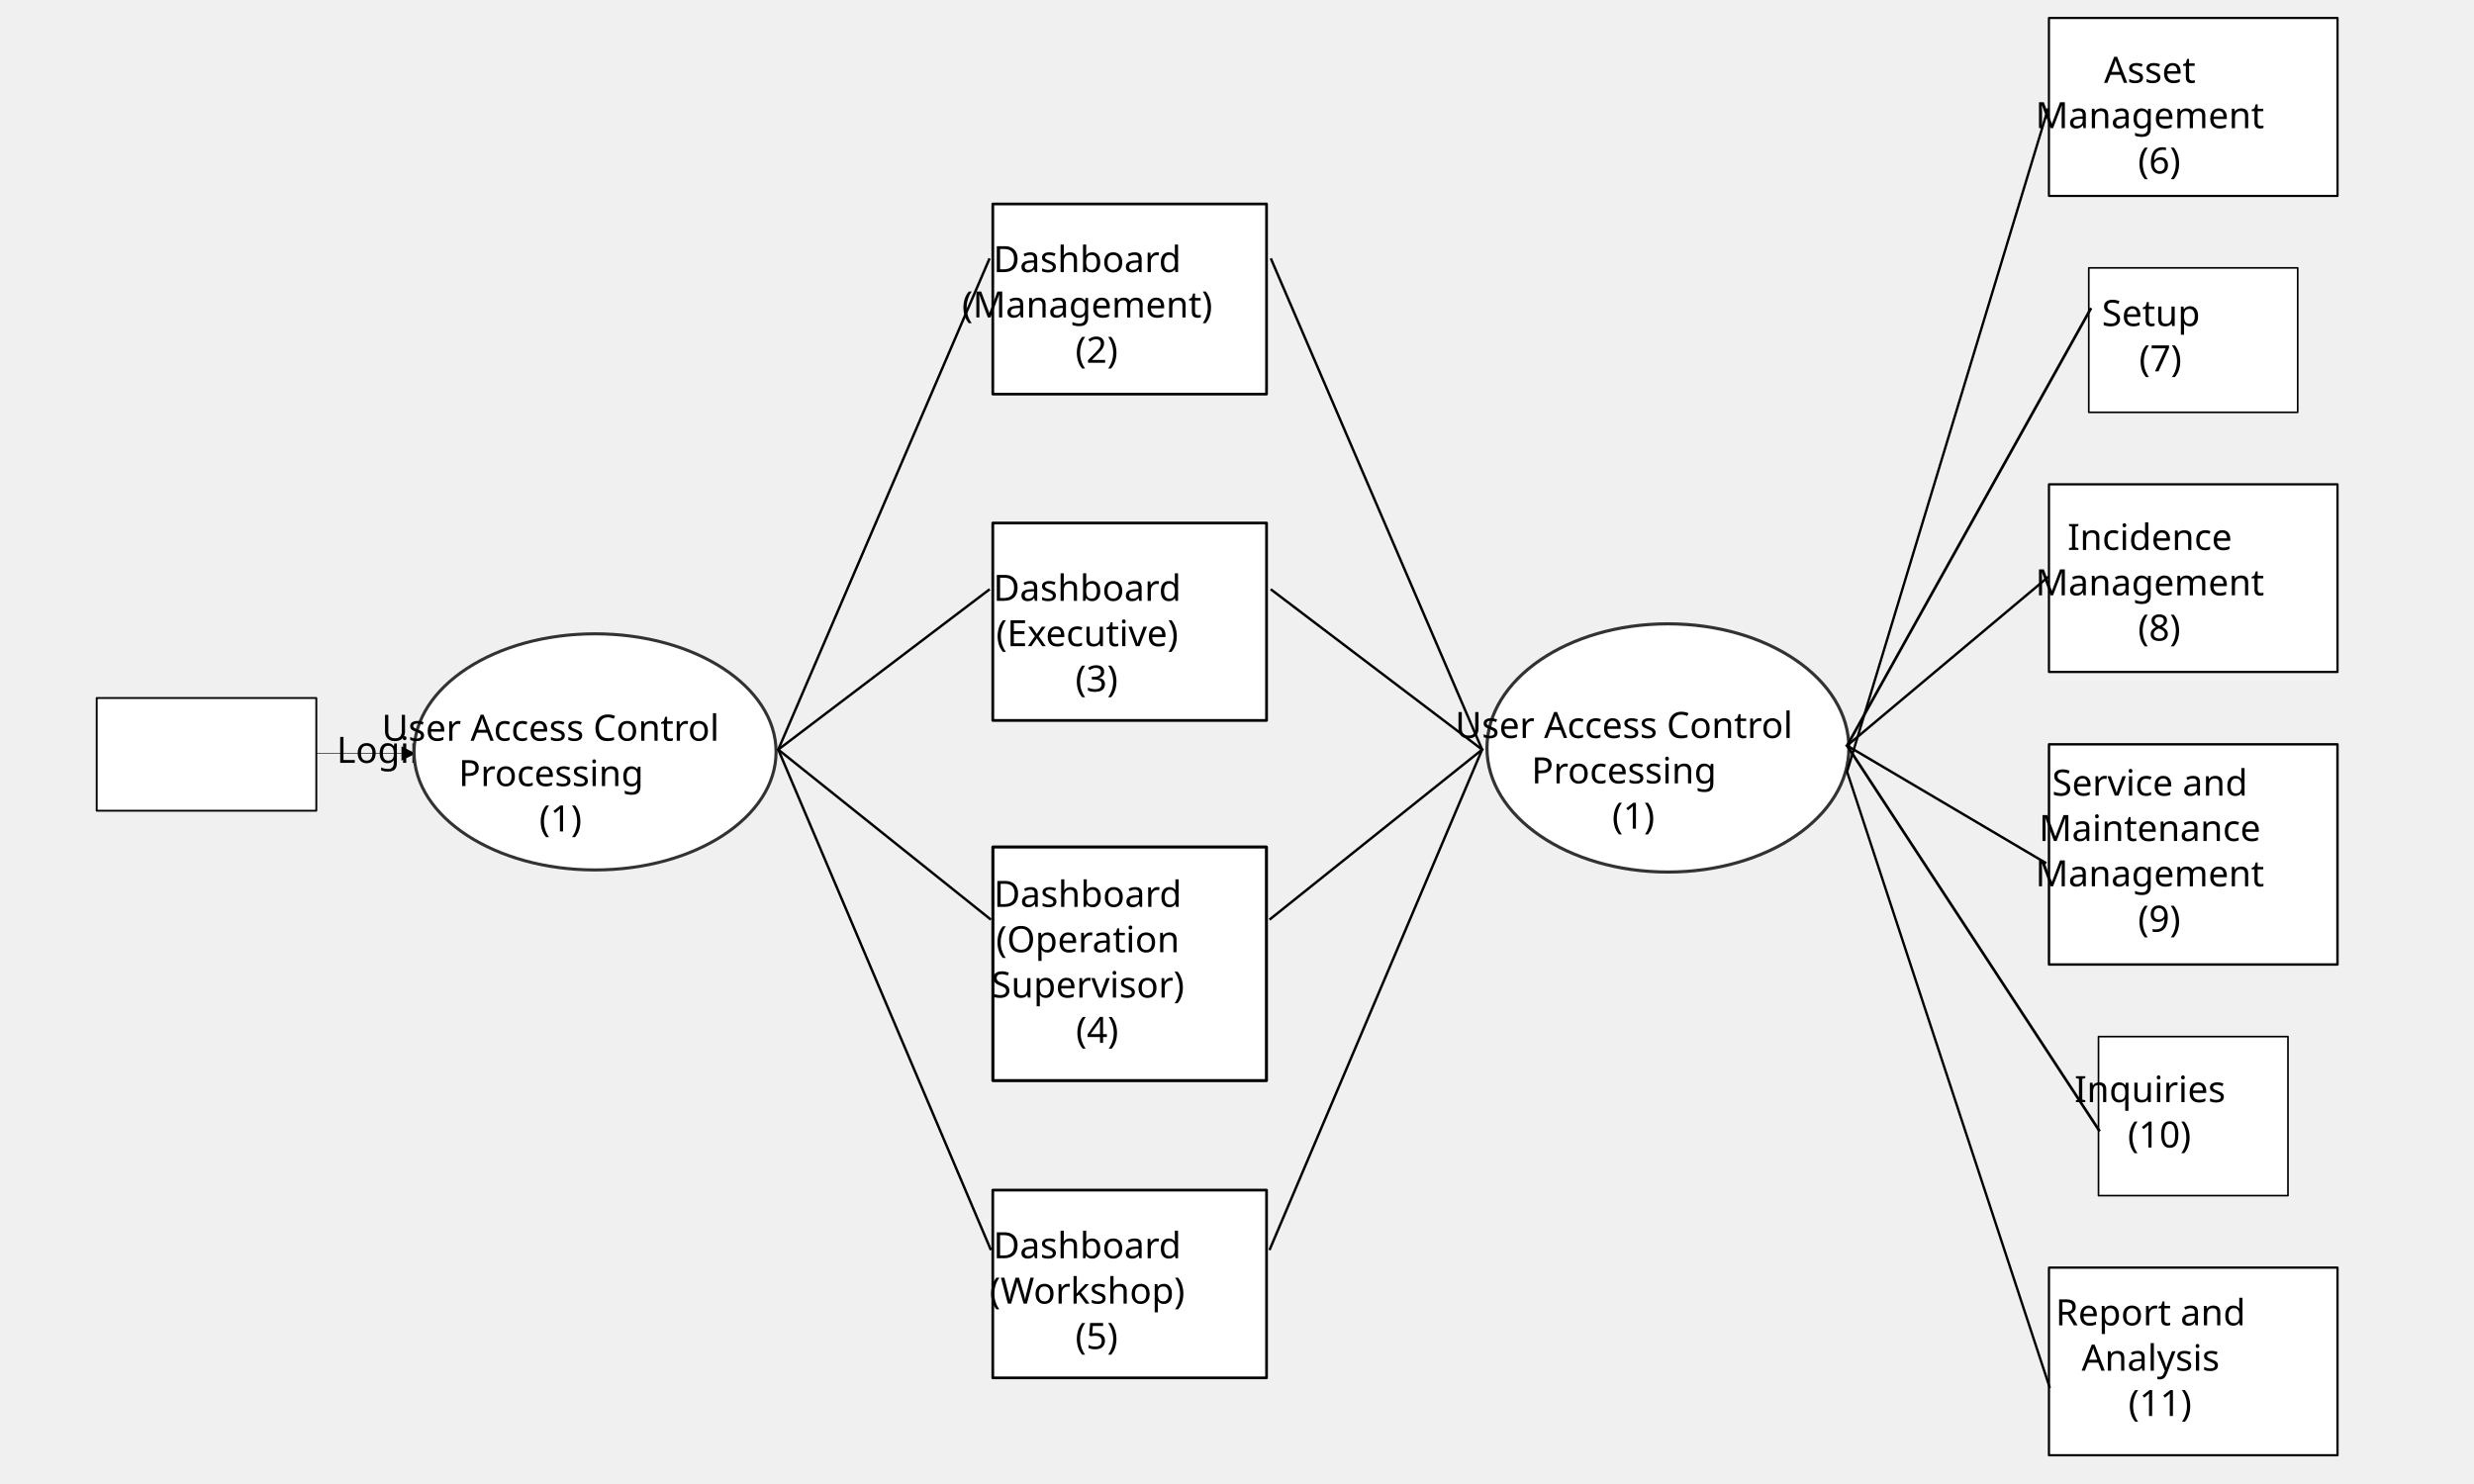
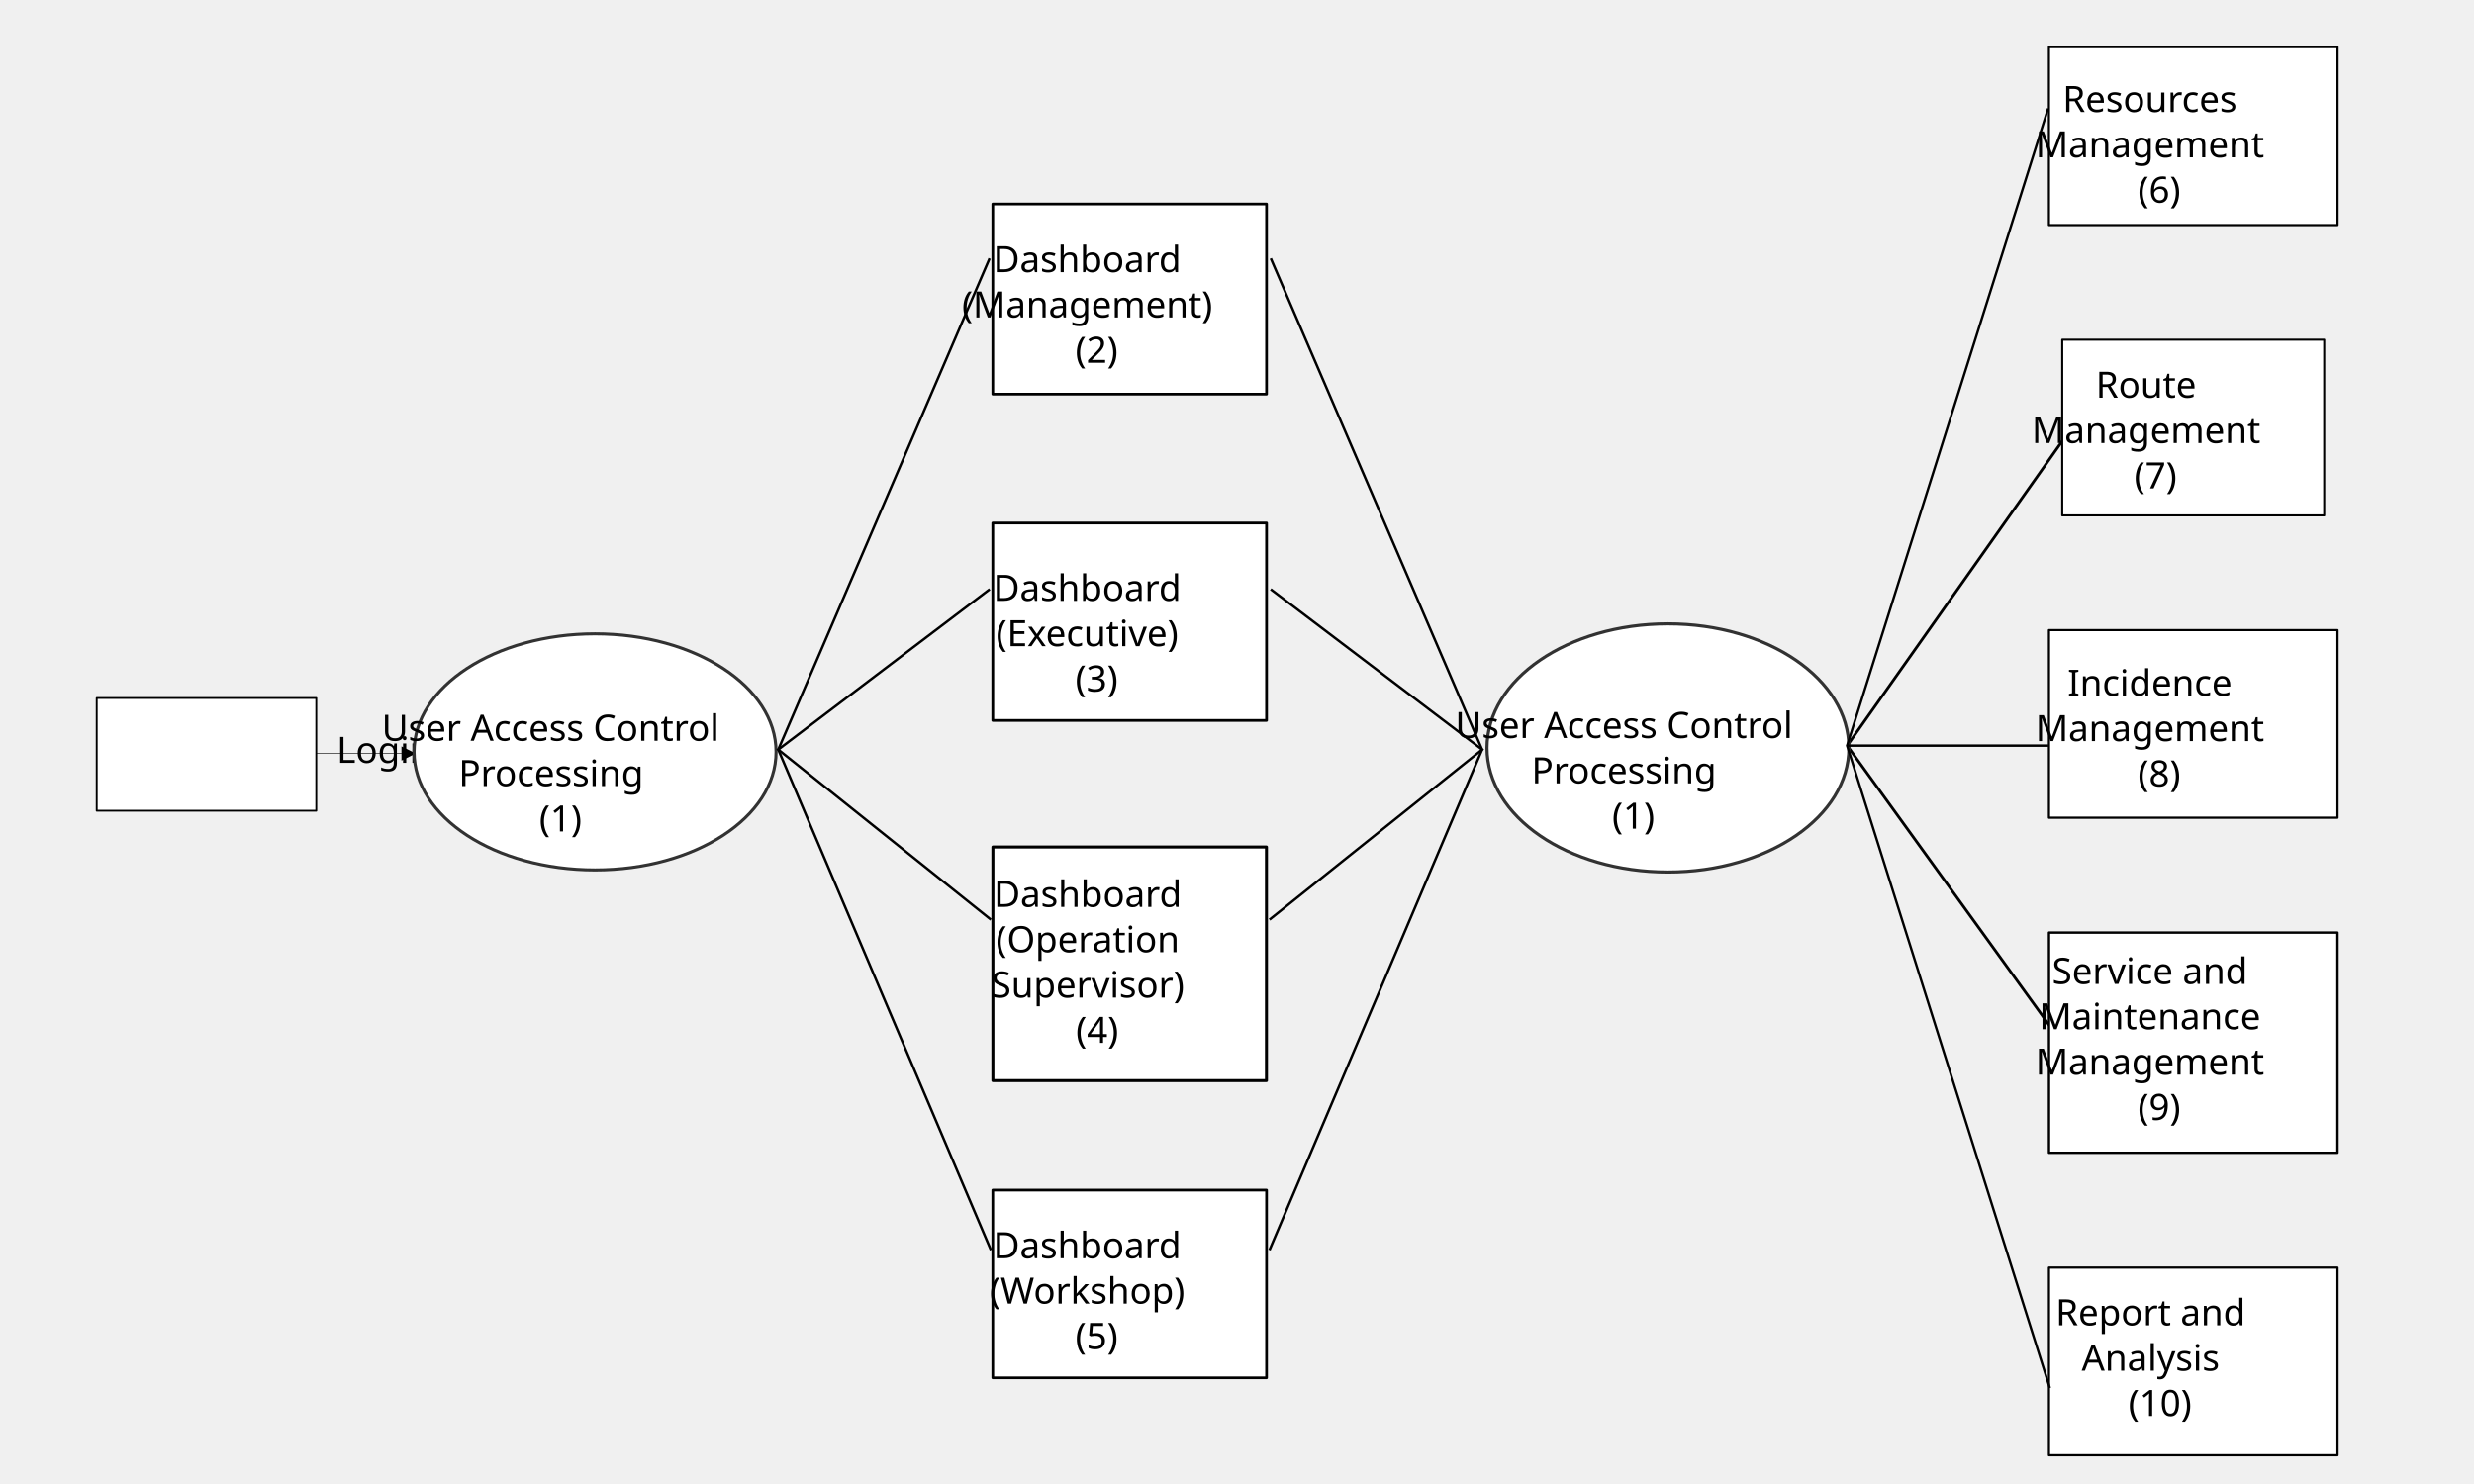
<svg xmlns="http://www.w3.org/2000/svg" xmlns:ns1="http://schemas.microsoft.com/visio/2003/SVGExtensions/" xmlns:xlink="http://www.w3.org/1999/xlink" width="1000" height="600" viewBox="0 0 750.001 450" xml:space="preserve" class="st8" version="1.1" id="svg1274" style="font-size:12px;overflow:visible;color-interpolation-filters:sRGB;fill:none;fill-rule:evenodd;stroke-linecap:square;stroke-miterlimit:3">
  <ns1:documentProperties ns1:langID="1033" ns1:metric="true" ns1:viewMarkup="false">
    <ns1:userDefs>
      <ns1:ud ns1:nameU="msvSubprocessMaster" ns1:prompt="" ns1:val="VT4(Rectangle)" />
      <ns1:ud ns1:nameU="msvNoAutoConnect" ns1:val="VT0(1):26" />
    </ns1:userDefs>
  </ns1:documentProperties>
  <style type="text/css" id="style1104">
	
		.st1 {fill:#ffffff;stroke:#000000;stroke-linecap:round;stroke-linejoin:round;stroke-width:0.75}
		.st2 {fill:#000000;font-family:Calibri;font-size:1.5em}
		.st3 {marker-end:url(#mrkr4-12);stroke:#000000;stroke-linecap:round;stroke-linejoin:round;stroke-width:0.238}
		.st4 {fill:#000000;fill-opacity:1;stroke:#000000;stroke-opacity:1;stroke-width:0.086}
		.st5 {font-size:1em}
		.st6 {fill:#000000;font-family:Calibri;font-size:1.333em}
		.st7 {fill:none;stroke:none;stroke-linecap:round;stroke-linejoin:round;stroke-width:0.75}
		.st8 {fill:none;fill-rule:evenodd;font-size:12px;overflow:visible;stroke-linecap:square;stroke-miterlimit:3}
	
	</style>
  <defs id="Markers">
    <g id="lend4">
      <path d="M 2,1 0,0 2,-1 v 2" style="stroke:none" id="path1106" />
    </g>
    <marker id="mrkr4-12" class="st4" ns1:arrowType="4" ns1:arrowSize="2" ns1:setback="23.2087" refX="-23.209" orient="auto" markerUnits="strokeWidth" overflow="visible" style="overflow:visible;fill:#000000;fill-opacity:1;stroke:#000000;stroke-width:0.086;stroke-opacity:1">
      <use xlink:href="#lend4" transform="scale(-11.60437)" id="use1109" x="0" y="0" width="100%" height="100%" />
    </marker>
  </defs>
-   <g id="g2451">
+   <g id="g7685">
    <g transform="translate(-9.577472,-64.11498)" id="g4759">
      <rect x="310.548" y="125.964" width="82.985" height="57.658" class="st1" id="rect1128" style="fill:#ffffff;stroke:#000000;stroke-width:0.826;stroke-linecap:round;stroke-linejoin:round" />
      <text x="352.041" y="146.627" class="st2" ns1:langID="18441" id="text1130" style="font-style:normal;font-variant:normal;font-weight:normal;font-stretch:normal;font-size:11px;font-family:Calibri;-inkscape-font-specification:'Calibri, Normal';font-variant-ligatures:normal;font-variant-caps:normal;font-variant-numeric:normal;font-feature-settings:normal;text-align:center;writing-mode:lr-tb;text-anchor:middle;fill:#000000">
        <ns1:paragraph ns1:horizAlign="1" />
        <ns1:tabList />
        <tspan y="146.627" x="352.041" id="tspan4408">Dashboard</tspan>
        <tspan y="160.377" x="352.041" id="tspan4410">(Management)</tspan>
        <tspan y="174.127" x="352.041" id="tspan4412">(2)</tspan>
      </text>
    </g>
    <path style="stroke:#000000;stroke-width:0.186;stroke-linecap:round;stroke-linejoin:round;marker-end:url(#mrkr4-12)" id="path1135" class="st3" d="M 77.626,228.49 H 121.711" />
    <g transform="translate(-4.342667,-60.25257)" id="g2485">
      <rect x="33.66" y="271.908" width="66.572" height="34.182" class="st1" id="rect1119" style="fill:#ffffff;stroke:#000000;stroke-width:0.57;stroke-linecap:round;stroke-linejoin:round" />
      <text x="54.925" y="291.582" class="st2" ns1:langID="18441" id="text1121" style="font-style:normal;font-variant:normal;font-weight:normal;font-stretch:normal;font-size:11px;font-family:Calibri;-inkscape-font-specification:'Calibri, Normal';font-variant-ligatures:normal;font-variant-caps:normal;font-variant-numeric:normal;font-feature-settings:normal;text-align:start;writing-mode:lr-tb;text-anchor:start;fill:#000000">
        <ns1:paragraph ns1:horizAlign="1" />
        <ns1:tabList />Login</text>
    </g>
-     <g transform="translate(-9.953325,-49.11497)" id="g4497">
-       <rect x="631.094" y="54.558" width="87.491" height="53.963" class="st1" id="rect1142" style="fill:#ffffff;stroke:#000000;stroke-width:0.658;stroke-linecap:round;stroke-linejoin:round" />
-       <text x="674.557" y="74.228" class="st2" ns1:langID="18441" id="text1144" style="font-style:normal;font-variant:normal;font-weight:normal;font-stretch:normal;font-size:11px;font-family:Calibri;-inkscape-font-specification:'Calibri, Normal';font-variant-ligatures:normal;font-variant-caps:normal;font-variant-numeric:normal;font-feature-settings:normal;text-align:center;writing-mode:lr-tb;text-anchor:middle;fill:#000000">
+     <g id="g7338" transform="translate(-1.6684814e-5,-3.3144946e-5)">
+       <rect x="621.14" y="14.283" width="87.491" height="53.963" class="st1" id="rect1142" style="fill:#ffffff;stroke:#000000;stroke-width:0.658;stroke-linecap:round;stroke-linejoin:round" />
+       <text x="664.604" y="33.954" class="st2" ns1:langID="18441" id="text1144" style="font-style:normal;font-variant:normal;font-weight:normal;font-stretch:normal;font-size:11px;font-family:Calibri;-inkscape-font-specification:'Calibri, Normal';font-variant-ligatures:normal;font-variant-caps:normal;font-variant-numeric:normal;font-feature-settings:normal;text-align:center;writing-mode:lr-tb;text-anchor:middle;fill:#000000">
        <ns1:paragraph ns1:horizAlign="1" />
        <ns1:tabList />
-         <tspan y="74.228" x="674.557" id="tspan4486">Asset</tspan>
-         <tspan y="87.978" x="674.557" id="tspan4488">Management</tspan>
-         <tspan y="101.728" x="674.557" id="tspan4490">(6)</tspan>
+         <tspan y="33.954" x="664.604" id="tspan3378">Resources</tspan>
+         <tspan y="47.704" x="664.604" id="tspan3380">Management</tspan>
+         <tspan y="61.454" x="664.604" id="tspan3382">(6)</tspan>
      </text>
    </g>
-     <g transform="translate(-9.95329,-57.54843)" id="g4507">
-       <rect x="643.173" y="138.778" width="63.332" height="43.802" class="st1" id="rect1151" style="fill:#ffffff;stroke:#000000;stroke-width:0.504;stroke-linecap:round;stroke-linejoin:round" />
-       <text x="674.903" y="156.404" class="st2" ns1:langID="18441" id="text1155" style="font-style:normal;font-variant:normal;font-weight:normal;font-stretch:normal;font-size:11px;font-family:Calibri;-inkscape-font-specification:'Calibri, Normal';font-variant-ligatures:normal;font-variant-caps:normal;font-variant-numeric:normal;font-feature-settings:normal;text-align:center;writing-mode:lr-tb;text-anchor:middle;fill:#000000">
+     <path id="path2787" d="m 629.742,127.291 -69.769,98.81 64.188,88.821" style="fill:none;stroke:#000000;stroke-width:0.853px;stroke-linecap:butt;stroke-linejoin:miter;stroke-opacity:1" />
+     <g id="g7331" transform="translate(-1.486532,21.7351)">
+       <rect x="626.662" y="81.276" width="79.421" height="53.287" class="st1" id="rect1151" style="fill:#ffffff;stroke:#000000;stroke-width:0.623;stroke-linecap:round;stroke-linejoin:round" />
+       <text x="664.95" y="98.855" class="st2" ns1:langID="18441" id="text1155" style="font-style:normal;font-variant:normal;font-weight:normal;font-stretch:normal;font-size:11px;font-family:Calibri;-inkscape-font-specification:'Calibri, Normal';font-variant-ligatures:normal;font-variant-caps:normal;font-variant-numeric:normal;font-feature-settings:normal;text-align:center;writing-mode:lr-tb;text-anchor:middle;fill:#000000">
        <ns1:paragraph ns1:horizAlign="1" />
        <ns1:tabList />
-         <tspan id="tspan4499" x="674.903" y="156.404">Setup</tspan>
-         <tspan id="tspan4501" x="674.903" y="170.154">(7)</tspan>
-       </text>
-     </g>
-     <g transform="translate(-9.953344,-71.07647)" id="g4558">
-       <rect x="646.12" y="385.408" width="57.439" height="48.223" class="st1" id="rect1162" style="fill:#ffffff;stroke:#000000;stroke-width:0.504;stroke-linecap:round;stroke-linejoin:round" />
-       <text x="674.597" y="405.281" class="st6" ns1:langID="18441" id="text1164" style="font-style:normal;font-variant:normal;font-weight:normal;font-stretch:normal;font-size:11px;font-family:Calibri;-inkscape-font-specification:'Calibri, Normal';font-variant-ligatures:normal;font-variant-caps:normal;font-variant-numeric:normal;font-feature-settings:normal;text-align:center;writing-mode:lr-tb;text-anchor:middle;fill:#000000">
-         <ns1:paragraph ns1:horizAlign="1" />
-         <ns1:tabList />
-         <tspan id="tspan4527" x="674.597" y="405.281">Inquiries</tspan>
-         <tspan id="tspan4529" x="674.597" y="419.031">(10)</tspan>
+         <tspan id="tspan7320" x="664.95" y="98.855">Route</tspan>
+         <tspan id="tspan7322" x="664.95" y="112.605">Management</tspan>
+         <tspan id="tspan7324" x="664.95" y="126.355">(7)</tspan>
      </text>
    </g>
    <g transform="translate(-9.577472,-64.11498)" id="g4781">
      <rect x="310.545" y="424.995" width="82.991" height="56.926" class="st1" id="rect1128-0" style="font-size:12px;overflow:visible;color-interpolation-filters:sRGB;fill:#ffffff;fill-rule:evenodd;stroke:#000000;stroke-width:0.821;stroke-linecap:round;stroke-linejoin:round;stroke-miterlimit:3" />
      <text x="352.041" y="445.663" class="st2" ns1:langID="18441" id="text1130-7" style="font-style:normal;font-variant:normal;font-weight:normal;font-stretch:normal;font-size:11px;font-family:Calibri;-inkscape-font-specification:'Calibri, Normal';font-variant-ligatures:normal;font-variant-caps:normal;font-variant-numeric:normal;font-feature-settings:normal;text-align:center;writing-mode:lr-tb;text-anchor:middle;overflow:visible;color-interpolation-filters:sRGB;fill:#000000;fill-rule:evenodd;stroke-width:1;stroke-linecap:square;stroke-miterlimit:3">
        <ns1:paragraph ns1:horizAlign="1" />
        <ns1:tabList />
        <tspan y="445.663" x="352.041" id="tspan4441">Dashboard</tspan>
        <tspan y="459.413" x="352.041" id="tspan4443">(Workshop)</tspan>
        <tspan y="473.163" x="352.041" id="tspan4445">(5)</tspan>
      </text>
    </g>
    <g transform="translate(-9.577472,-64.11498)" id="g4774">
      <rect x="310.576" y="320.961" width="82.929" height="70.829" class="st1" id="rect1128-4" style="font-size:12px;overflow:visible;color-interpolation-filters:sRGB;fill:#ffffff;fill-rule:evenodd;stroke:#000000;stroke-width:0.915;stroke-linecap:round;stroke-linejoin:round;stroke-miterlimit:3" />
      <text x="352.207" y="339.11" class="st2" ns1:langID="18441" id="text1130-8" style="font-style:normal;font-variant:normal;font-weight:normal;font-stretch:normal;font-size:11px;font-family:Calibri;-inkscape-font-specification:'Calibri, Normal';font-variant-ligatures:normal;font-variant-caps:normal;font-variant-numeric:normal;font-feature-settings:normal;text-align:center;writing-mode:lr-tb;text-anchor:middle;overflow:visible;color-interpolation-filters:sRGB;fill:#000000;fill-rule:evenodd;stroke-width:1;stroke-linecap:square;stroke-miterlimit:3">
        <ns1:paragraph ns1:horizAlign="1" />
        <ns1:tabList />
        <tspan y="339.11" x="352.207" id="tspan4429">Dashboard</tspan>
        <tspan y="352.86" x="352.207" id="tspan4431">(Operation</tspan>
        <tspan y="366.61" x="352.207" id="tspan4433">Supervisor)</tspan>
        <tspan y="380.36" x="352.207" id="tspan4435">(4)</tspan>
      </text>
    </g>
    <g transform="translate(-9.577472,-64.11498)" id="g4766">
      <rect x="310.545" y="222.714" width="82.991" height="59.852" class="st1" id="rect1128-07" style="font-size:12px;overflow:visible;color-interpolation-filters:sRGB;fill:#ffffff;fill-rule:evenodd;stroke:#000000;stroke-width:0.842;stroke-linecap:round;stroke-linejoin:round;stroke-miterlimit:3" />
      <text x="352.041" y="246.305" class="st2" ns1:langID="18441" id="text1130-73" style="font-style:normal;font-variant:normal;font-weight:normal;font-stretch:normal;font-size:11px;font-family:Calibri;-inkscape-font-specification:'Calibri, Normal';font-variant-ligatures:normal;font-variant-caps:normal;font-variant-numeric:normal;font-feature-settings:normal;text-align:center;writing-mode:lr-tb;text-anchor:middle;overflow:visible;color-interpolation-filters:sRGB;fill:#000000;fill-rule:evenodd;stroke-width:1;stroke-linecap:square;stroke-miterlimit:3">
        <ns1:paragraph ns1:horizAlign="1" />
        <ns1:tabList />
        <tspan y="246.305" x="352.041" id="tspan4418">Dashboard</tspan>
        <tspan y="260.055" x="352.041" id="tspan4420">(Executive)</tspan>
        <tspan y="273.805" x="352.041" id="tspan4422">(3)</tspan>
      </text>
    </g>
    <g transform="translate(-9.577472,-64.11498)" id="g4745">
      <ellipse style="fill:#ffffff;fill-opacity:1;stroke:#323232;stroke-width:0.931;stroke-miterlimit:4;stroke-dasharray:none;stroke-dashoffset:0;stroke-opacity:1" id="path2586" cx="189.975" cy="292.11" rx="54.87" ry="35.803" />
      <text x="189.519" y="288.733" class="st2" ns1:langID="18441" id="text1229" style="font-style:normal;font-variant:normal;font-weight:normal;font-stretch:normal;font-size:11px;font-family:Calibri;-inkscape-font-specification:'Calibri, Normal';font-variant-ligatures:normal;font-variant-caps:normal;font-variant-numeric:normal;font-feature-settings:normal;text-align:center;writing-mode:lr-tb;text-anchor:middle;fill:#000000">
        <ns1:paragraph ns1:horizAlign="1" />
        <ns1:tabList />
        <ns1:newlineChar />
        <tspan y="288.733" x="190.765" id="tspan4398">User Access Control </tspan>
        <tspan y="302.483" x="189.519" id="tspan4400">Processing</tspan>
        <tspan y="316.233" x="189.519" id="tspan4402">(1)</tspan>
      </text>
    </g>
    <g transform="translate(-9.577472,-64.11498)" id="g4752">
      <ellipse style="font-size:12px;color-interpolation-filters:sRGB;fill:#ffffff;fill-opacity:1;fill-rule:evenodd;stroke:#323232;stroke-width:0.954;stroke-linecap:square;stroke-miterlimit:4;stroke-dasharray:none;stroke-dashoffset:0;stroke-opacity:1" id="path2586-7" cx="515.217" cy="290.913" rx="54.858" ry="37.633" />
      <text x="514.761" y="287.904" class="st2" ns1:langID="18441" id="text1229-4" style="font-style:normal;font-variant:normal;font-weight:normal;font-stretch:normal;font-size:11px;font-family:Calibri;-inkscape-font-specification:'Calibri, Normal';font-variant-ligatures:normal;font-variant-caps:normal;font-variant-numeric:normal;font-feature-settings:normal;text-align:center;writing-mode:lr-tb;text-anchor:middle;color-interpolation-filters:sRGB;fill:#000000;fill-rule:evenodd;stroke-linecap:square;stroke-miterlimit:3">
        <ns1:paragraph ns1:horizAlign="1" />
        <ns1:tabList />
        <ns1:newlineChar />
        <tspan y="287.904" x="514.761" id="tspan4456">User Access Control</tspan>
        <tspan y="301.654" x="514.761" id="tspan4458">Processing</tspan>
        <tspan y="315.404" x="514.761" id="tspan4460">(1)</tspan>
      </text>
    </g>
    <g transform="translate(-19.34269,-59.53527)" id="g2653">
      <path style="fill:none;stroke:#000000;stroke-width:0.75px;stroke-linecap:butt;stroke-linejoin:miter;stroke-opacity:1" d="M 319.34,137.885 255.276,286.835 319.74,438.601" id="path2625" />
      <path style="fill:none;stroke:#000000;stroke-width:0.75px;stroke-linecap:butt;stroke-linejoin:miter;stroke-opacity:1" d="m 319.372,238.21 -64.095,48.624 64.464,51.571" id="path2627" />
    </g>
    <g transform="translate(-19.34269,-52.95933)" id="g2649">
      <path style="font-size:12px;overflow:visible;color-interpolation-filters:sRGB;fill:none;fill-rule:evenodd;stroke:#000000;stroke-width:0.75px;stroke-linecap:butt;stroke-linejoin:miter;stroke-miterlimit:3;stroke-opacity:1" d="m 404.589,131.309 64.063,148.949 -64.464,151.766" id="path2625-8" />
      <path style="font-size:12px;overflow:visible;color-interpolation-filters:sRGB;fill:none;fill-rule:evenodd;stroke:#000000;stroke-width:0.75px;stroke-linecap:butt;stroke-linejoin:miter;stroke-miterlimit:3;stroke-opacity:1" d="m 404.557,231.634 64.095,48.624 -64.464,51.571" id="path2627-3" />
    </g>
-     <g transform="translate(0,-16.50002)" id="g2364">
-       <rect x="621.149" y="400.887" width="87.473" height="56.892" class="st1" id="rect1142-4" style="font-size:12px;overflow:visible;color-interpolation-filters:sRGB;fill:#ffffff;fill-rule:evenodd;stroke:#000000;stroke-width:0.675;stroke-linecap:round;stroke-linejoin:round;stroke-miterlimit:3" />
-       <text x="664.832" y="418.387" class="st2" ns1:langID="18441" id="text1144-7" style="font-style:normal;font-variant:normal;font-weight:normal;font-stretch:normal;font-size:11px;font-family:Calibri;-inkscape-font-specification:'Calibri, Normal';font-variant-ligatures:normal;font-variant-caps:normal;font-variant-numeric:normal;font-feature-settings:normal;text-align:center;writing-mode:lr-tb;text-anchor:middle;overflow:visible;color-interpolation-filters:sRGB;fill:#000000;fill-rule:evenodd;stroke-width:1;stroke-linecap:square;stroke-miterlimit:3">
+     <g id="g7602">
+       <rect x="621.149" y="384.387" width="87.473" height="56.892" class="st1" id="rect1142-4" style="font-size:12px;overflow:visible;color-interpolation-filters:sRGB;fill:#ffffff;fill-rule:evenodd;stroke:#000000;stroke-width:0.675;stroke-linecap:round;stroke-linejoin:round;stroke-miterlimit:3" />
+       <text x="664.832" y="401.887" class="st2" ns1:langID="18441" id="text1144-7" style="font-style:normal;font-variant:normal;font-weight:normal;font-stretch:normal;font-size:11px;font-family:Calibri;-inkscape-font-specification:'Calibri, Normal';font-variant-ligatures:normal;font-variant-caps:normal;font-variant-numeric:normal;font-feature-settings:normal;text-align:center;writing-mode:lr-tb;text-anchor:middle;overflow:visible;color-interpolation-filters:sRGB;fill:#000000;fill-rule:evenodd;stroke-width:1;stroke-linecap:square;stroke-miterlimit:3">
        <ns1:paragraph ns1:horizAlign="1" />
        <ns1:tabList />
-         <tspan id="tspan4531" x="664.832" y="418.387">Report and</tspan>
-         <tspan id="tspan4533" x="664.832" y="432.137">Analysis</tspan>
-         <tspan id="tspan4535" x="664.832" y="445.887">(11)</tspan>
+         <tspan id="tspan7347" x="664.832" y="401.887">Report and</tspan>
+         <tspan id="tspan7349" x="664.832" y="415.637">Analysis</tspan>
+         <tspan id="tspan7351" x="664.832" y="429.387">(10)</tspan>
      </text>
    </g>
-     <g transform="translate(-9.953279,-71.87575)" id="g4573">
+     <g transform="translate(-9.953279,-27.66881)" id="g4573">
      <rect x="631.102" y="218.741" width="87.473" height="56.892" class="st1" id="rect1142-4-7" style="font-size:12px;overflow:visible;color-interpolation-filters:sRGB;fill:#ffffff;fill-rule:evenodd;stroke:#000000;stroke-width:0.675;stroke-linecap:round;stroke-linejoin:round;stroke-miterlimit:3" />
      <text x="674.557" y="238.641" class="st2" ns1:langID="18441" id="text1144-7-5" style="font-style:normal;font-variant:normal;font-weight:normal;font-stretch:normal;font-size:11px;font-family:Calibri;-inkscape-font-specification:'Calibri, Normal';font-variant-ligatures:normal;font-variant-caps:normal;font-variant-numeric:normal;font-feature-settings:normal;text-align:center;writing-mode:lr-tb;text-anchor:middle;overflow:visible;color-interpolation-filters:sRGB;fill:#000000;fill-rule:evenodd;stroke-width:1;stroke-linecap:square;stroke-miterlimit:3">
        <ns1:paragraph ns1:horizAlign="1" />
        <ns1:tabList />
        <tspan y="238.641" x="674.557" id="tspan4513">Incidence</tspan>
        <tspan y="252.391" x="674.557" id="tspan4515">Management</tspan>
        <tspan y="266.141" x="674.557" id="tspan4517">(8)</tspan>
      </text>
    </g>
-     <path id="path2785" d="m 620.901,32.877 -60.953,201.124 61.473,186.898" style="fill:none;stroke:#000000;stroke-width:0.728px;stroke-linecap:butt;stroke-linejoin:miter;stroke-opacity:1" />
-     <path id="path2787" d="M 633.923,93.419 559.949,226.102 636.528,343.064" style="fill:none;stroke:#000000;stroke-width:0.824px;stroke-linecap:butt;stroke-linejoin:miter;stroke-opacity:1" />
-     <g transform="translate(-9.221158,-68.18803)" id="g4566">
+     <path id="path2785" d="m 620.901,32.877 -60.952,193.225 61.473,194.797" style="fill:none;stroke:#000000;stroke-width:0.728px;stroke-linecap:butt;stroke-linejoin:miter;stroke-opacity:1" />
+     <g transform="translate(-9.221158,-11.09954)" id="g4566">
      <rect x="630.379" y="293.892" width="87.456" height="66.766" class="st1" id="rect1142-4-7-9" style="font-size:12px;overflow:visible;color-interpolation-filters:sRGB;fill:#ffffff;fill-rule:evenodd;stroke:#000000;stroke-width:0.731;stroke-linecap:round;stroke-linejoin:round;stroke-miterlimit:3" />
      <text x="673.825" y="309.454" class="st2" ns1:langID="18441" id="text1144-7-5-4" style="font-style:normal;font-variant:normal;font-weight:normal;font-stretch:normal;font-size:11px;font-family:Calibri;-inkscape-font-specification:'Calibri, Normal';font-variant-ligatures:normal;font-variant-caps:normal;font-variant-numeric:normal;font-feature-settings:normal;text-align:center;writing-mode:lr-tb;text-anchor:middle;overflow:visible;color-interpolation-filters:sRGB;fill:#000000;fill-rule:evenodd;stroke-width:1;stroke-linecap:square;stroke-miterlimit:3">
        <ns1:paragraph ns1:horizAlign="1" />
        <ns1:tabList />
        <tspan id="tspan4519" x="673.825" y="309.454">Service and</tspan>
        <tspan id="tspan4521" x="673.825" y="323.204">Maintenance</tspan>
        <tspan id="tspan4523" x="673.825" y="336.954">Management</tspan>
        <tspan id="tspan4525" x="673.825" y="350.704">(9)</tspan>
      </text>
    </g>
-     <path id="path3211" d="m 621.062,174.832 -61.113,51.27 60.376,35.664" style="fill:none;stroke:#000000;stroke-width:0.75px;stroke-linecap:butt;stroke-linejoin:miter;stroke-opacity:1" />
+     <path style="fill:none;stroke:#000000;stroke-width:0.75px;stroke-linecap:butt;stroke-linejoin:miter;stroke-opacity:1" d="M 559.949,226.102 H 620.967" id="path7340" />
  </g>
</svg>
